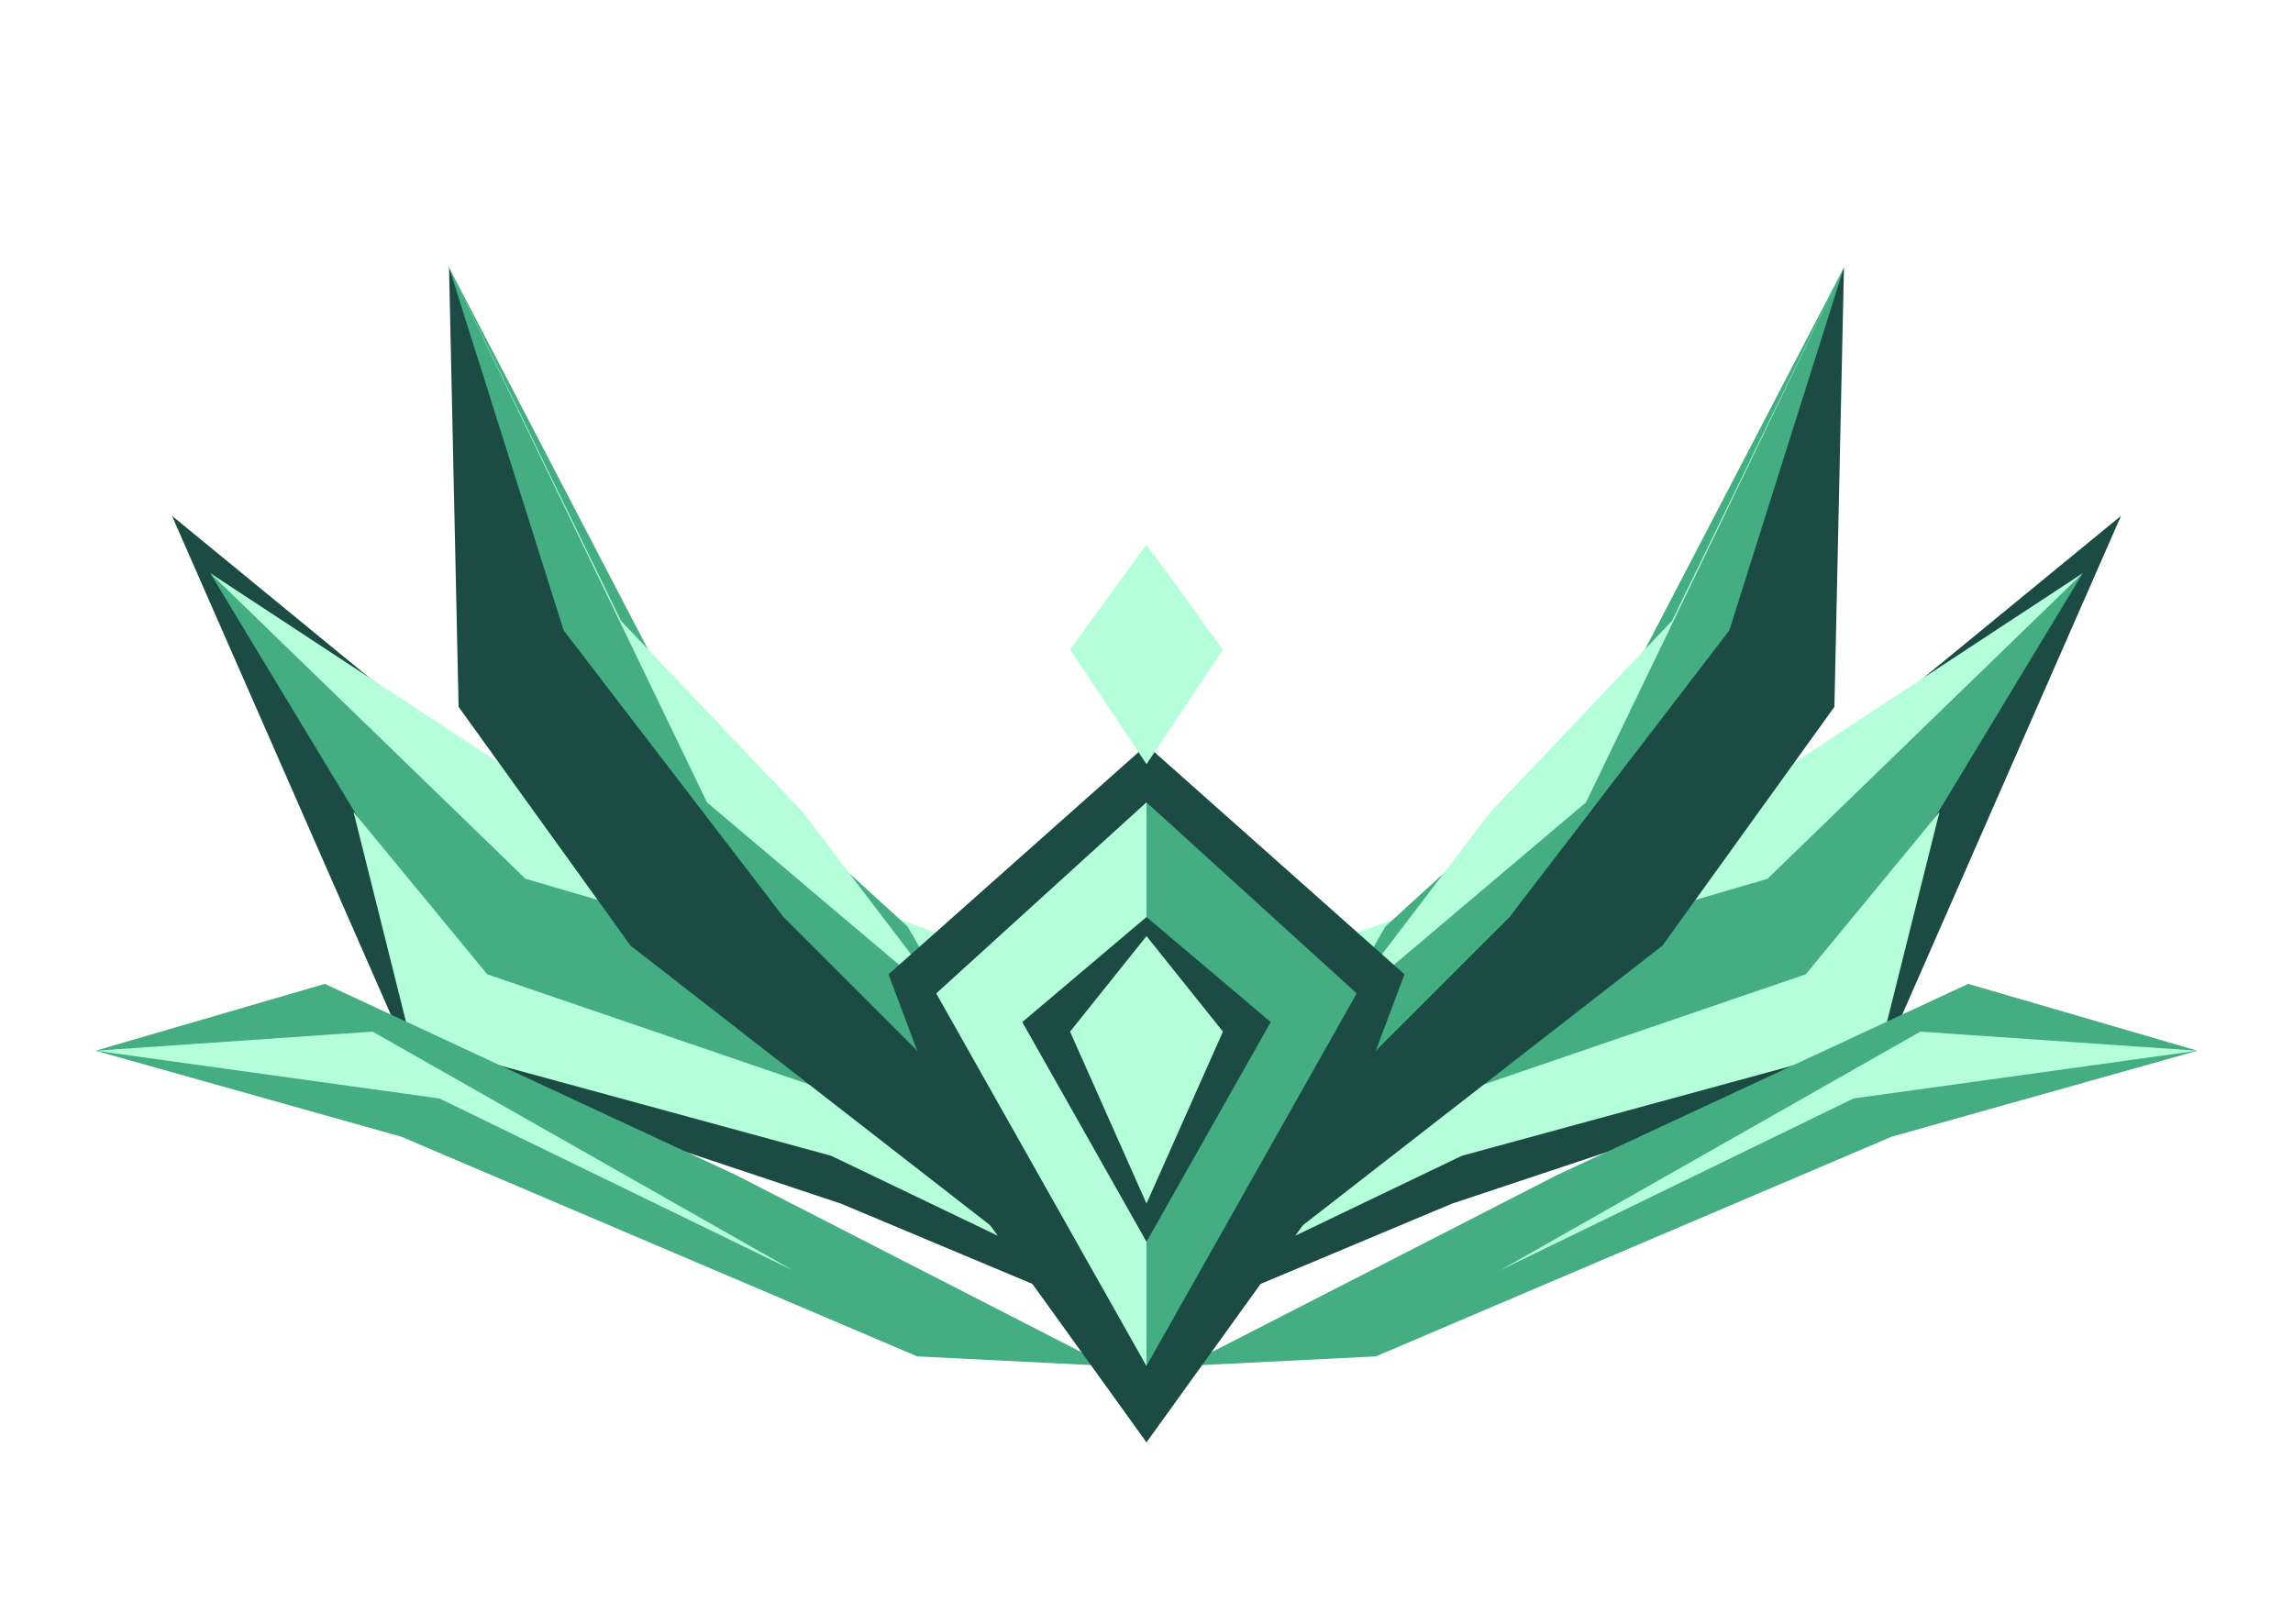
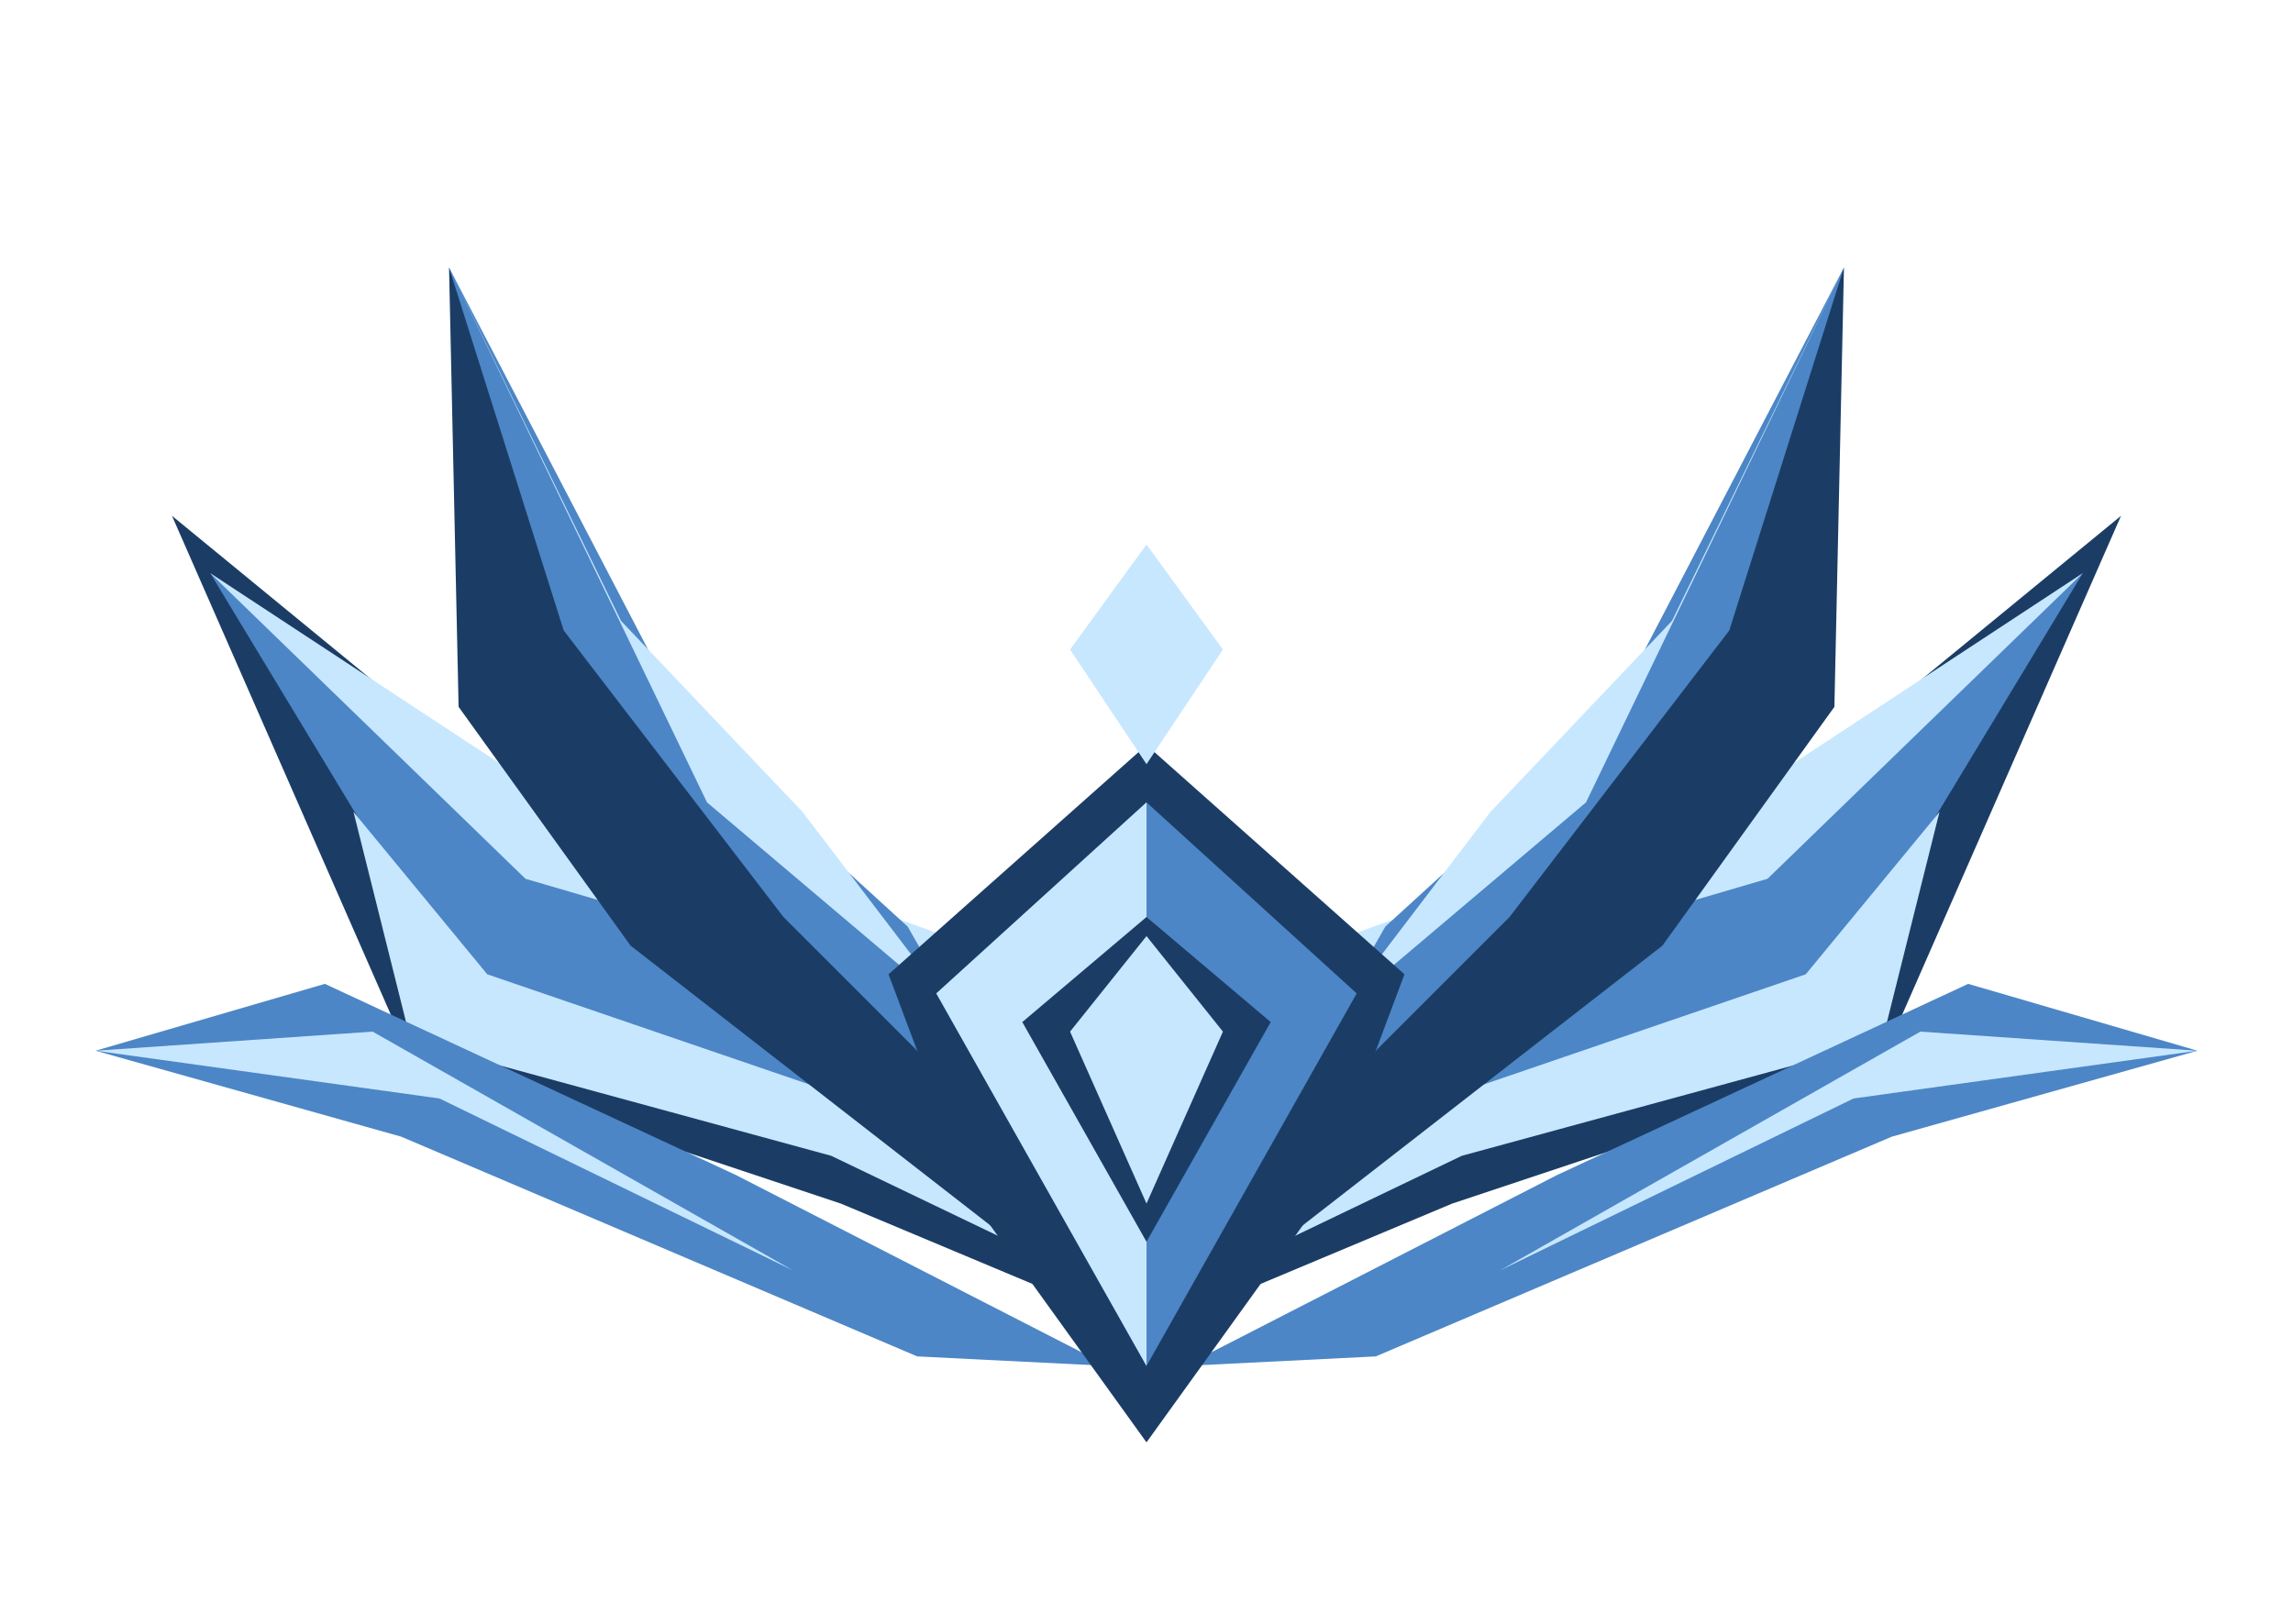
<svg xmlns="http://www.w3.org/2000/svg" viewBox="0 0 240 170">
-   <path d="M119,139 L88,126 L43,111 L18,54 L57,86 L98,100 Z" fill="#1B4B43" />
-   <path d="M22,60 L59,89 L96,102 L115,132 L85,114 L48,103 Z" fill="#44AD81" />
-   <path d="M22,60 L57,83 L99,98 L113,119 L96,104 L55,92 Z" fill="#B4FFD9" />
-   <path d="M37,85 L51,102 L89,115 L112,133 L87,121 L43,109 Z" fill="#B4FFD9" />
-   <path d="M91,102 L68,77 L47,28 L48,74 L66,99 L111,134 Z" fill="#1B4B43" />
-   <path d="M47,28 L72,76 L95,97 L111,125 L82,96 L59,66 Z" fill="#44AD81" />
-   <path d="M47,28 L65,65 L84,85 L100,106 L74,84 Z" fill="#B4FFD9" />
-   <path d="M34,103 L10,110 L42,119 L96,142 L116,143 L77,123 Z" fill="#44AD81" />
-   <path d="M10,110 L39,108 L83,133 L46,115 Z" fill="#B4FFD9" />
-   <path d="M121,139 L152,126 L197,111 L222,54 L183,86 L142,100 Z" fill="#1B4B43" />
-   <path d="M218,60 L181,89 L144,102 L125,132 L155,114 L192,103 Z" fill="#44AD81" />
-   <path d="M218,60 L183,83 L141,98 L127,119 L144,104 L185,92 Z" fill="#B4FFD9" />
-   <path d="M203,85 L189,102 L151,115 L128,133 L153,121 L197,109 Z" fill="#B4FFD9" />
-   <path d="M149,102 L172,77 L193,28 L192,74 L174,99 L129,134 Z" fill="#1B4B43" />
-   <path d="M193,28 L168,76 L145,97 L129,125 L158,96 L181,66 Z" fill="#44AD81" />
-   <path d="M193,28 L175,65 L156,85 L140,106 L166,84 Z" fill="#B4FFD9" />
-   <path d="M206,103 L230,110 L198,119 L144,142 L124,143 L163,123 Z" fill="#44AD81" />
-   <path d="M230,110 L201,108 L157,133 L194,115 Z" fill="#B4FFD9" />
-   <path d="M120,78 L147,102 L138,126 L120,151 L102,126 L93,102 Z" fill="#1B4B43" />
-   <path d="M120,84 L142,104 L120,143 L98,104 Z" fill="#44AD81" />
-   <path d="M120,84 L120,143 L98,104 Z" fill="#B4FFD9" />
-   <path d="M120,96 L133,107 L120,130 L107,107 Z" fill="#1B4B43" />
-   <path d="M120,98 L128,108 L120,126 L112,108 Z" fill="#B4FFD9" />
-   <path d="M120,57 L128,68 L120,80 L112,68 Z" fill="#B4FFD9" />
+   <path d="M119,139 L88,126 L43,111 L18,54 L57,86 L98,100 Z" fill="#1B3D65" />
+   <path d="M22,60 L59,89 L96,102 L115,132 L85,114 L48,103 Z" fill="#4C86C6" />
+   <path d="M22,60 L57,83 L99,98 L113,119 L96,104 L55,92 Z" fill="#C7E7FF" />
+   <path d="M37,85 L51,102 L89,115 L112,133 L87,121 L43,109 Z" fill="#C7E7FF" />
+   <path d="M91,102 L68,77 L47,28 L48,74 L66,99 L111,134 Z" fill="#1B3D65" />
+   <path d="M47,28 L72,76 L95,97 L111,125 L82,96 L59,66 Z" fill="#4C86C6" />
+   <path d="M47,28 L65,65 L84,85 L100,106 L74,84 Z" fill="#C7E7FF" />
+   <path d="M34,103 L10,110 L42,119 L96,142 L116,143 L77,123 Z" fill="#4C86C6" />
+   <path d="M10,110 L39,108 L83,133 L46,115 Z" fill="#C7E7FF" />
+   <path d="M121,139 L152,126 L197,111 L222,54 L183,86 L142,100 Z" fill="#1B3D65" />
+   <path d="M218,60 L181,89 L144,102 L125,132 L155,114 L192,103 Z" fill="#4C86C6" />
+   <path d="M218,60 L183,83 L141,98 L127,119 L144,104 L185,92 Z" fill="#C7E7FF" />
+   <path d="M203,85 L189,102 L151,115 L128,133 L153,121 L197,109 Z" fill="#C7E7FF" />
+   <path d="M149,102 L172,77 L193,28 L192,74 L174,99 L129,134 Z" fill="#1B3D65" />
+   <path d="M193,28 L168,76 L145,97 L129,125 L158,96 L181,66 Z" fill="#4C86C6" />
+   <path d="M193,28 L175,65 L156,85 L140,106 L166,84 Z" fill="#C7E7FF" />
+   <path d="M206,103 L230,110 L198,119 L144,142 L124,143 L163,123 Z" fill="#4C86C6" />
+   <path d="M230,110 L201,108 L157,133 L194,115 Z" fill="#C7E7FF" />
+   <path d="M120,78 L147,102 L138,126 L120,151 L102,126 L93,102 Z" fill="#1B3D65" />
+   <path d="M120,84 L142,104 L120,143 L98,104 Z" fill="#4C86C6" />
+   <path d="M120,84 L120,143 L98,104 Z" fill="#C7E7FF" />
+   <path d="M120,96 L133,107 L120,130 L107,107 Z" fill="#1B3D65" />
+   <path d="M120,98 L128,108 L120,126 L112,108 Z" fill="#C7E7FF" />
+   <path d="M120,57 L128,68 L120,80 L112,68 Z" fill="#C7E7FF" />
</svg>
